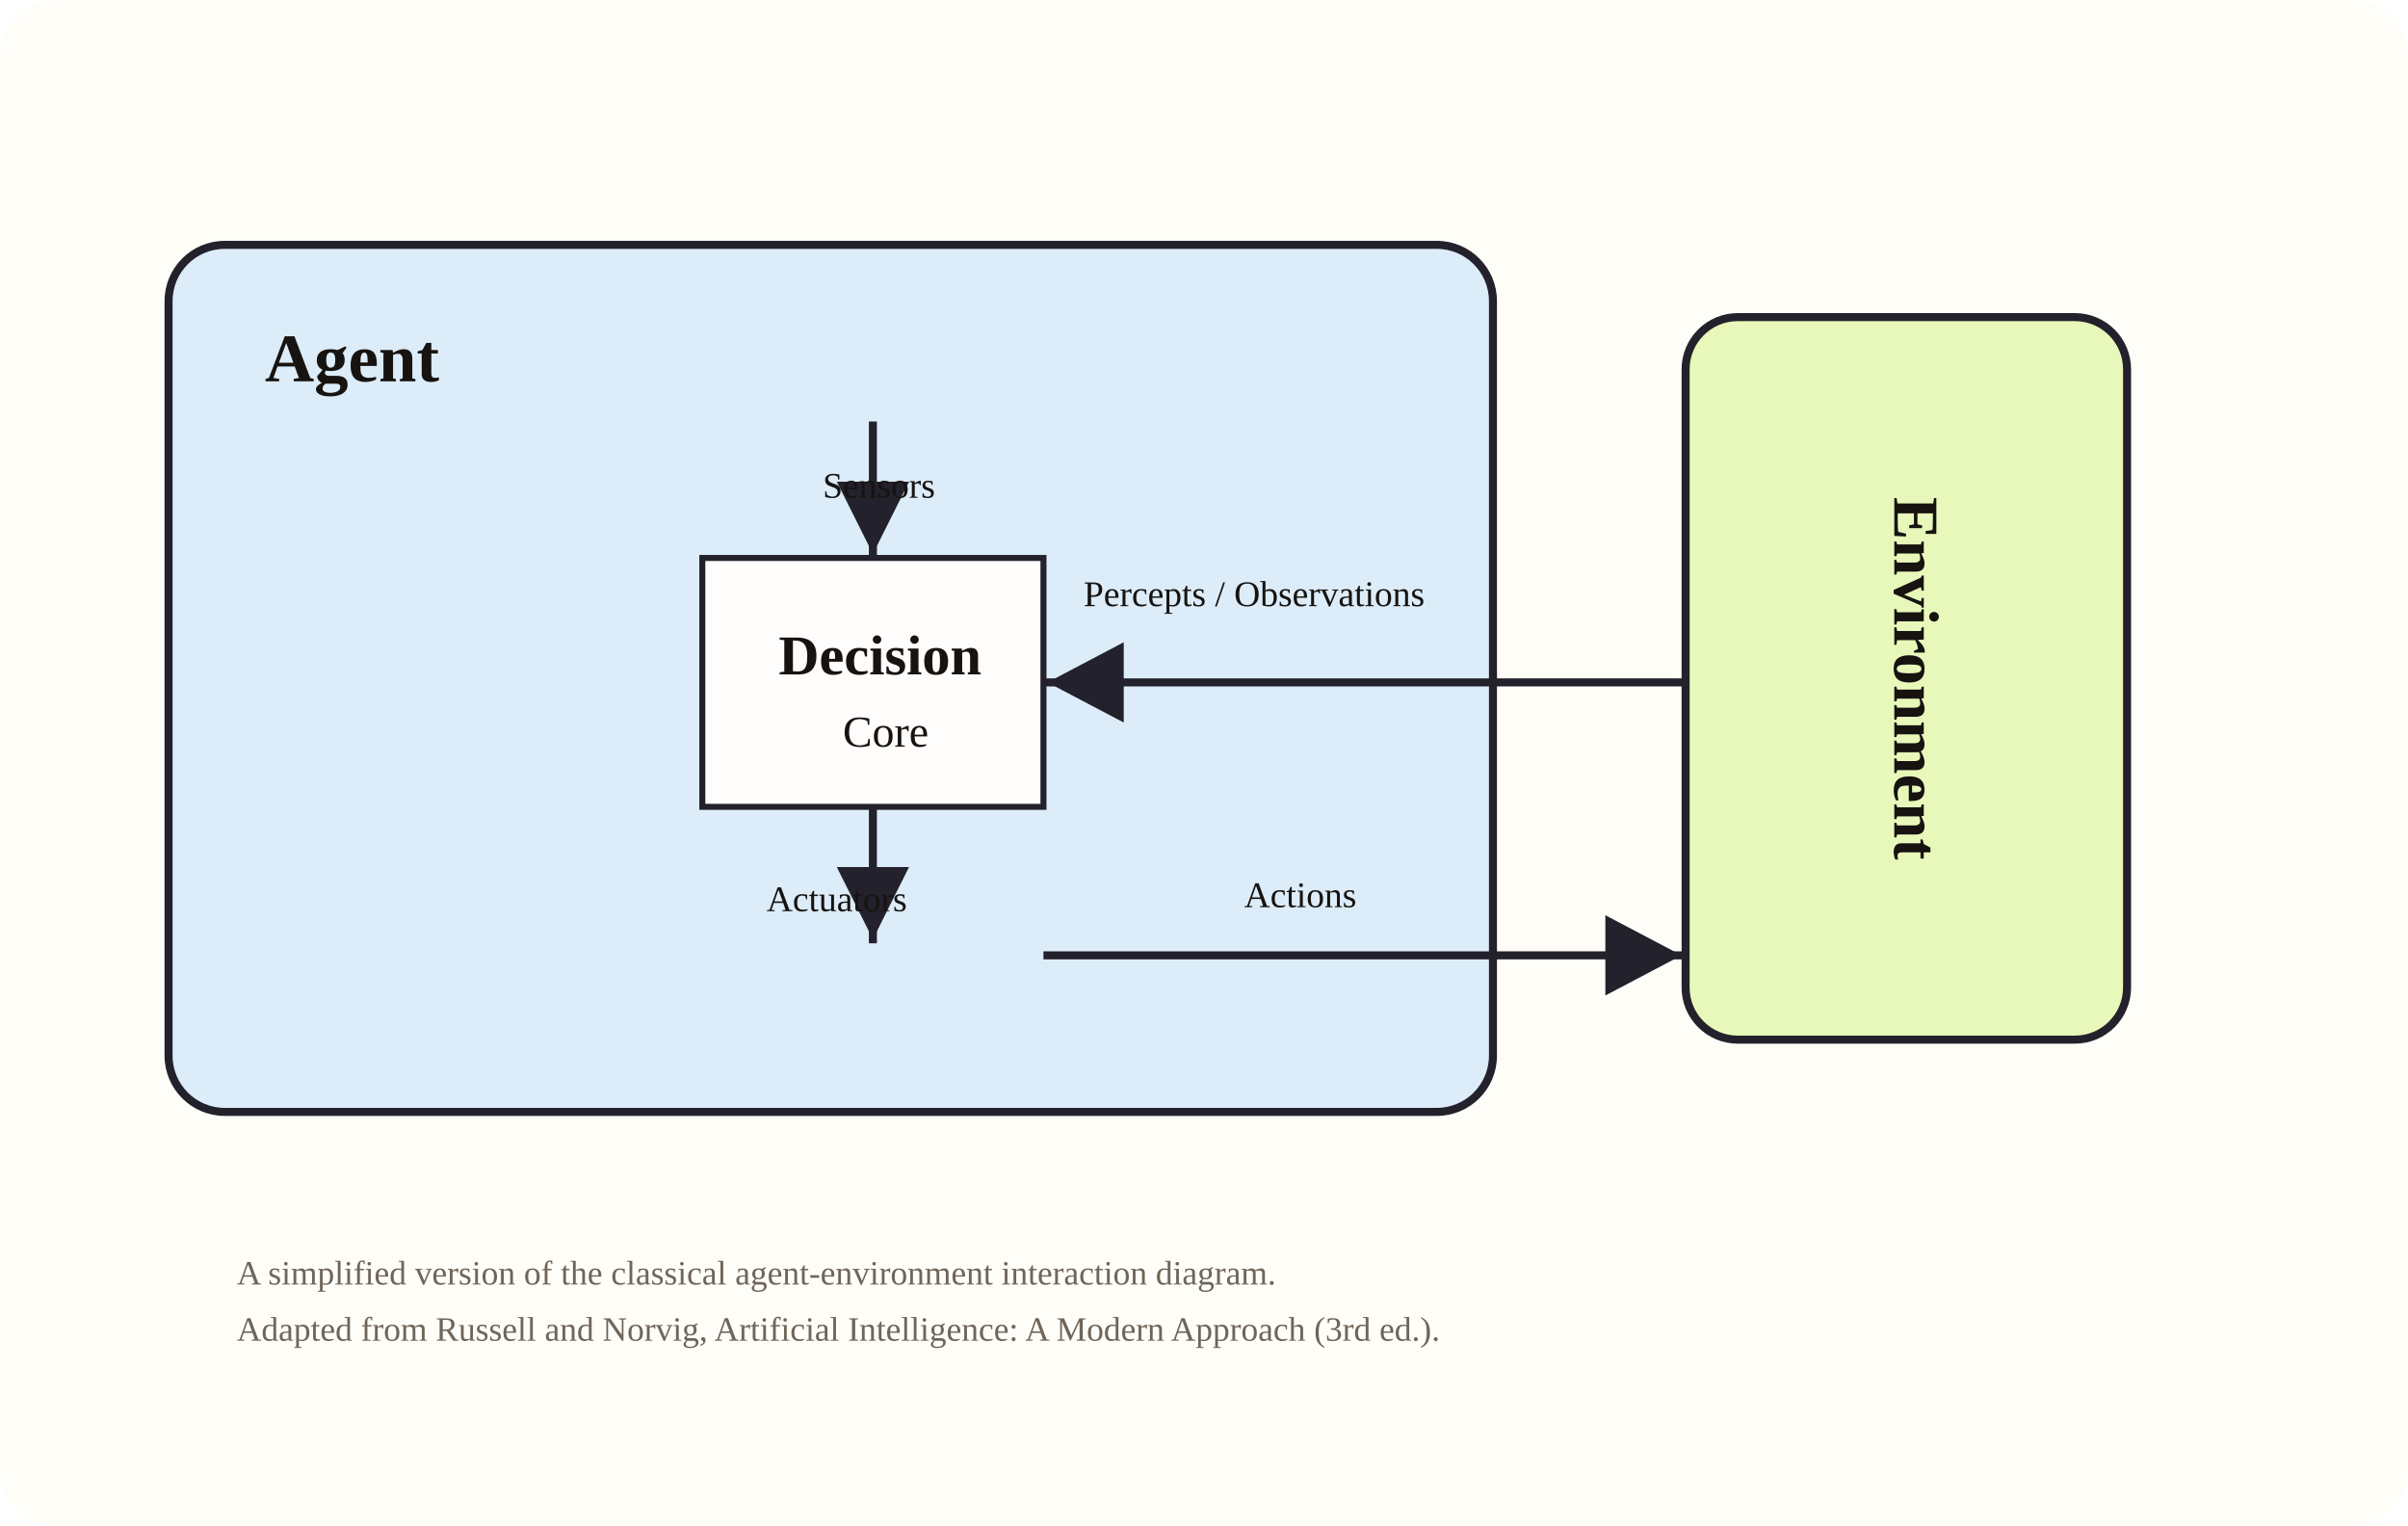
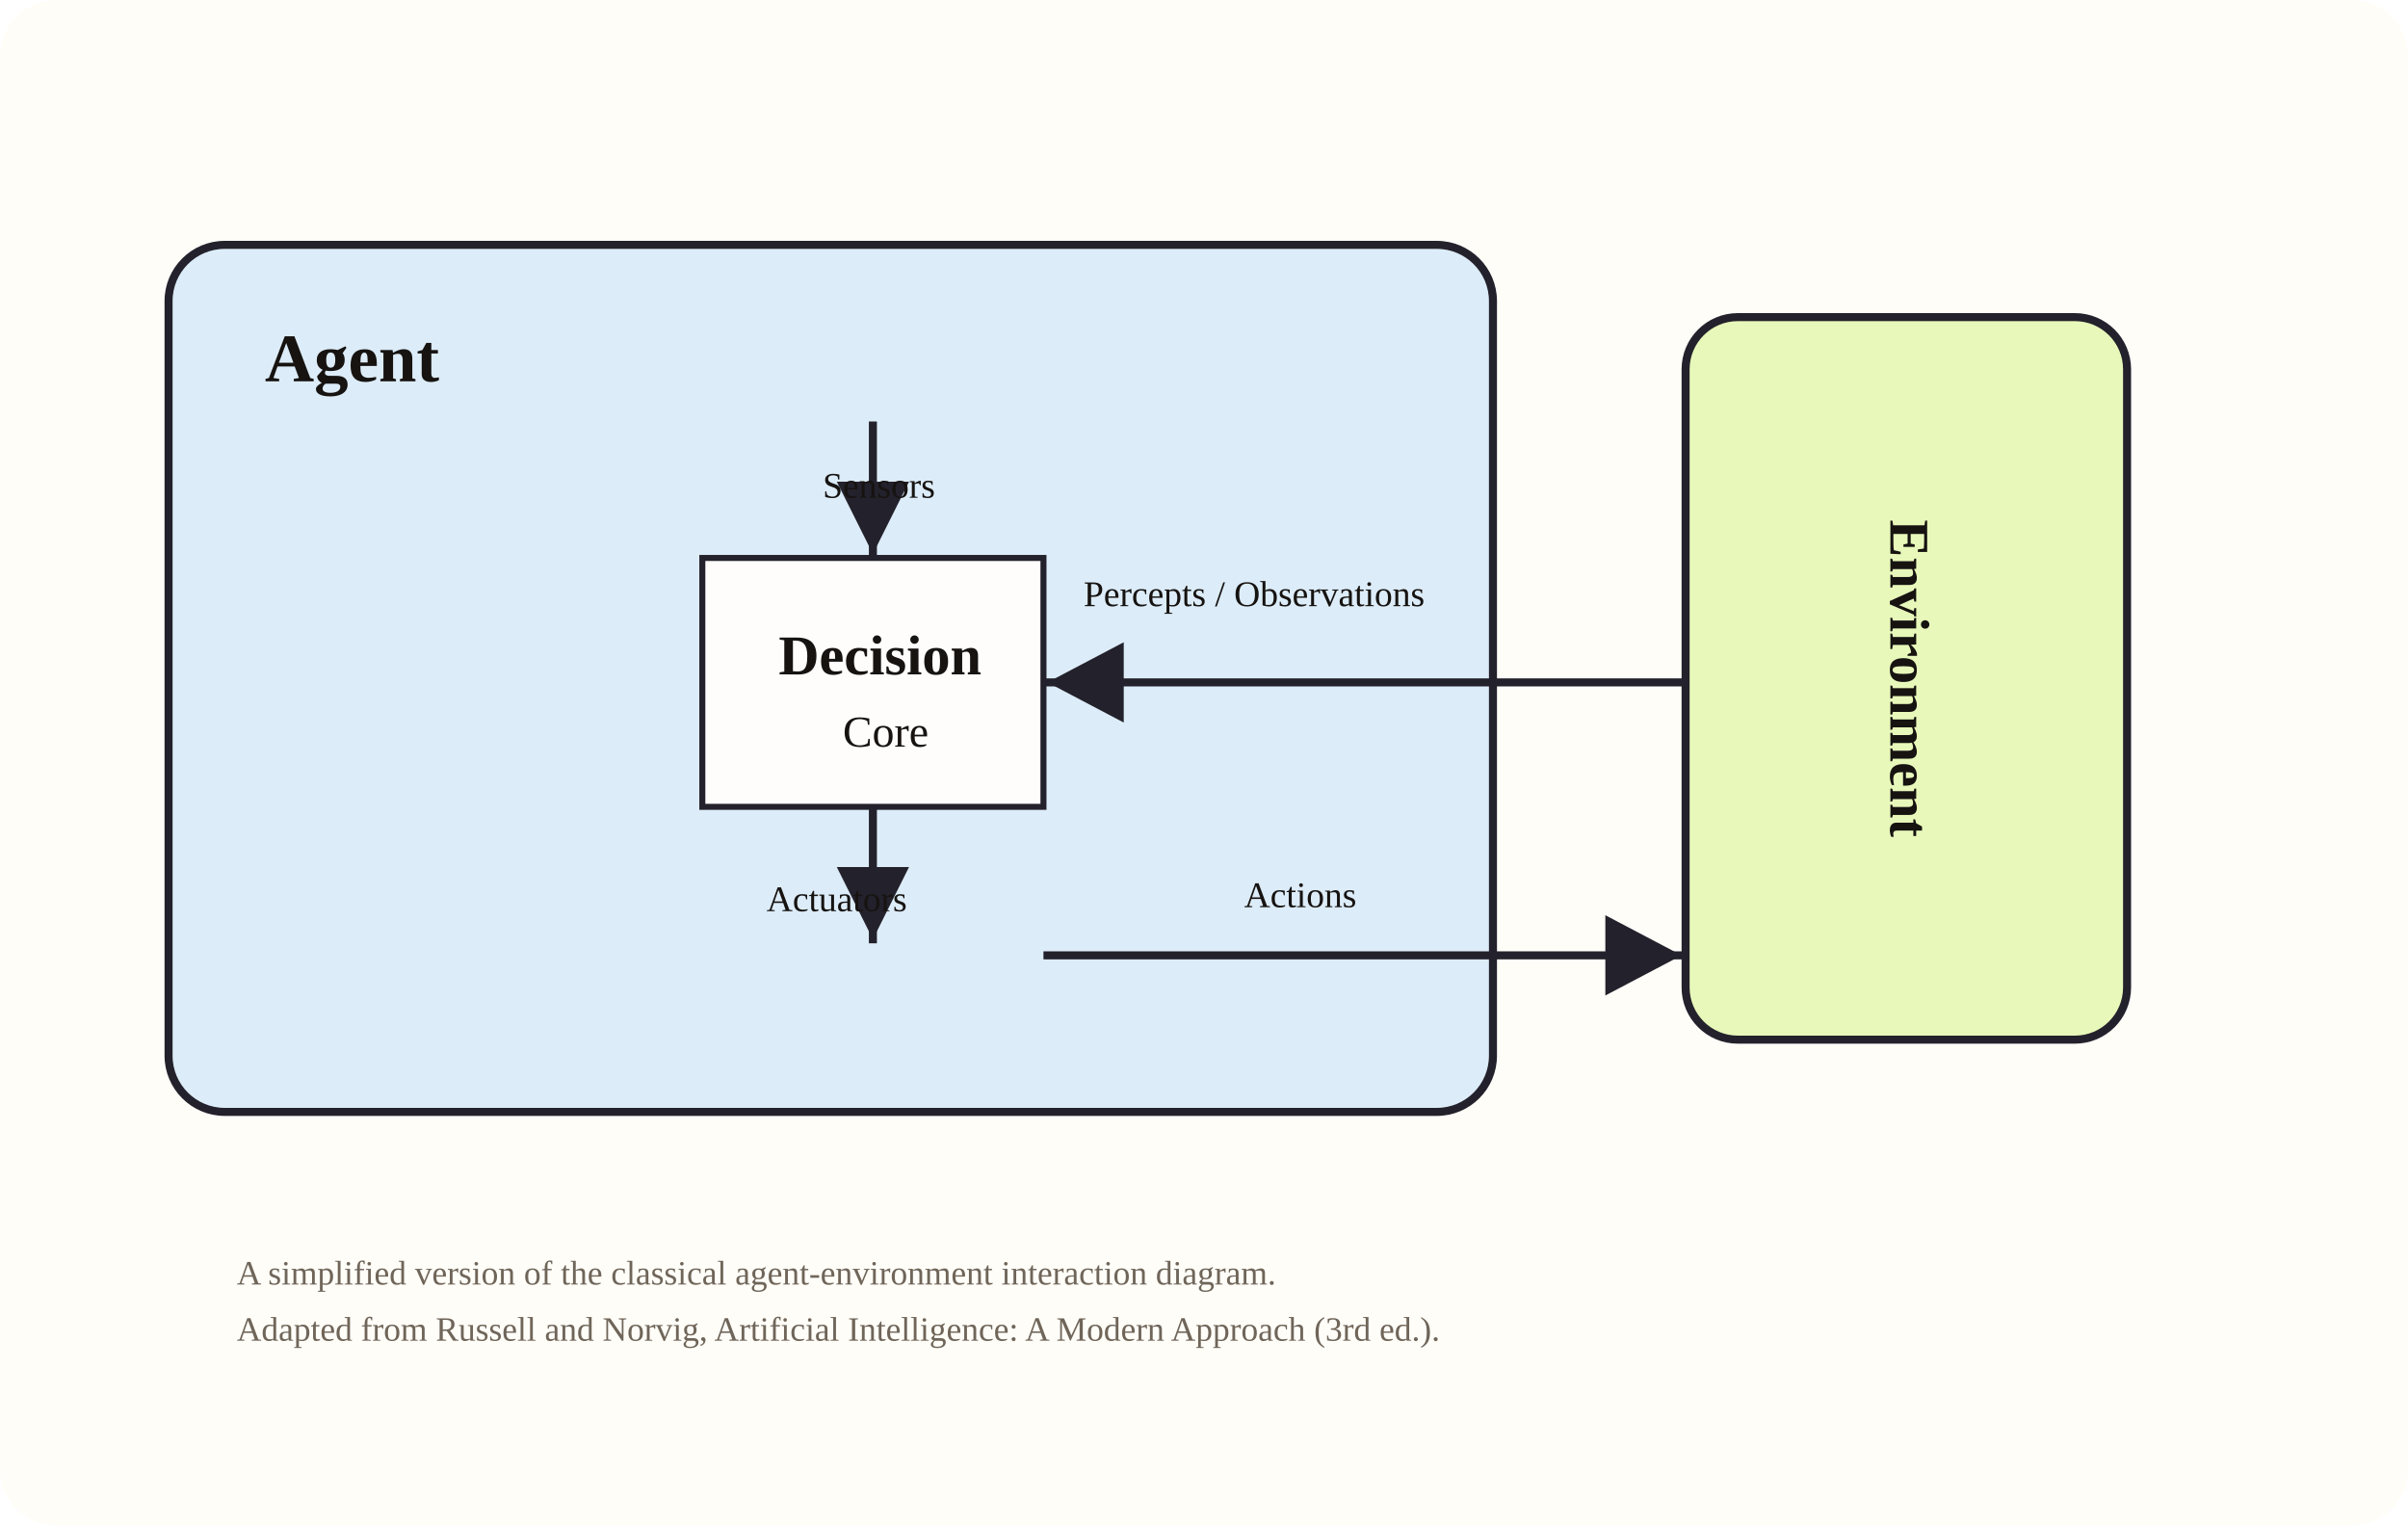
<svg xmlns="http://www.w3.org/2000/svg" width="1200" height="760" viewBox="0 0 1200 760" fill="none" role="img" aria-labelledby="title desc">
  <rect width="1200" height="760" rx="28" fill="#FFFDF8" />
  <rect x="84" y="122" width="660" height="432" rx="28" fill="#DCECF8" stroke="#23212B" stroke-width="4" />
  <rect x="840" y="158" width="220" height="360" rx="26" fill="#E8F8BA" stroke="#23212B" stroke-width="4" />
  <rect x="350" y="278" width="170" height="124" fill="#FFFDFC" stroke="#23212B" stroke-width="3" />
  <text x="132" y="190" fill="#161311" font-family="Georgia, 'Times New Roman', serif" font-size="34" font-weight="700">Agent</text>
  <text x="388" y="336" fill="#161311" font-family="Georgia, 'Times New Roman', serif" font-size="28" font-weight="700">Decision</text>
  <text x="420" y="372" fill="#161311" font-family="Georgia, 'Times New Roman', serif" font-size="22">Core</text>
  <text x="118" y="640" fill="#6F6559" font-family="Georgia, 'Times New Roman', serif" font-size="17">
    A simplified version of the classical agent-environment interaction diagram.
  </text>
  <text x="118" y="668" fill="#6F6559" font-family="Georgia, 'Times New Roman', serif" font-size="17">
    Adapted from Russell and Norvig, Artificial Intelligence: A Modern Approach (3rd ed.).
  </text>
  <line x1="840" y1="340" x2="520" y2="340" stroke="#23212B" stroke-width="4" />
  <polygon points="522,340 560,320 560,360" fill="#23212B" />
  <text x="540" y="302" fill="#161311" font-family="Georgia, 'Times New Roman', serif" font-size="18">Percepts / Observations</text>
  <line x1="520" y1="476" x2="840" y2="476" stroke="#23212B" stroke-width="4" />
  <polygon points="838,476 800,456 800,496" fill="#23212B" />
  <text x="620" y="452" fill="#161311" font-family="Georgia, 'Times New Roman', serif" font-size="18">Actions</text>
  <line x1="435" y1="210" x2="435" y2="278" stroke="#23212B" stroke-width="4" />
  <polygon points="435,276 417,240 453,240" fill="#23212B" />
  <text x="410" y="248" fill="#161311" font-family="Georgia, 'Times New Roman', serif" font-size="18">Sensors</text>
  <line x1="435" y1="402" x2="435" y2="470" stroke="#23212B" stroke-width="4" />
  <polygon points="435,468 417,432 453,432" fill="#23212B" />
  <text x="382" y="454" fill="#161311" font-family="Georgia, 'Times New Roman', serif" font-size="18">Actuators</text>
-   <g transform="translate(944 338) rotate(90)">
-     <text x="0" y="0" text-anchor="middle" fill="#161311" font-family="Georgia, 'Times New Roman', serif" font-size="32" font-weight="700">Environment</text>
+   <g transform="translate(950 338) rotate(90)">
+     <text x="0" y="0" text-anchor="middle" dominant-baseline="middle" fill="#161311" font-family="Georgia, 'Times New Roman', serif" font-size="28" font-weight="700">Environment</text>
  </g>
</svg>
